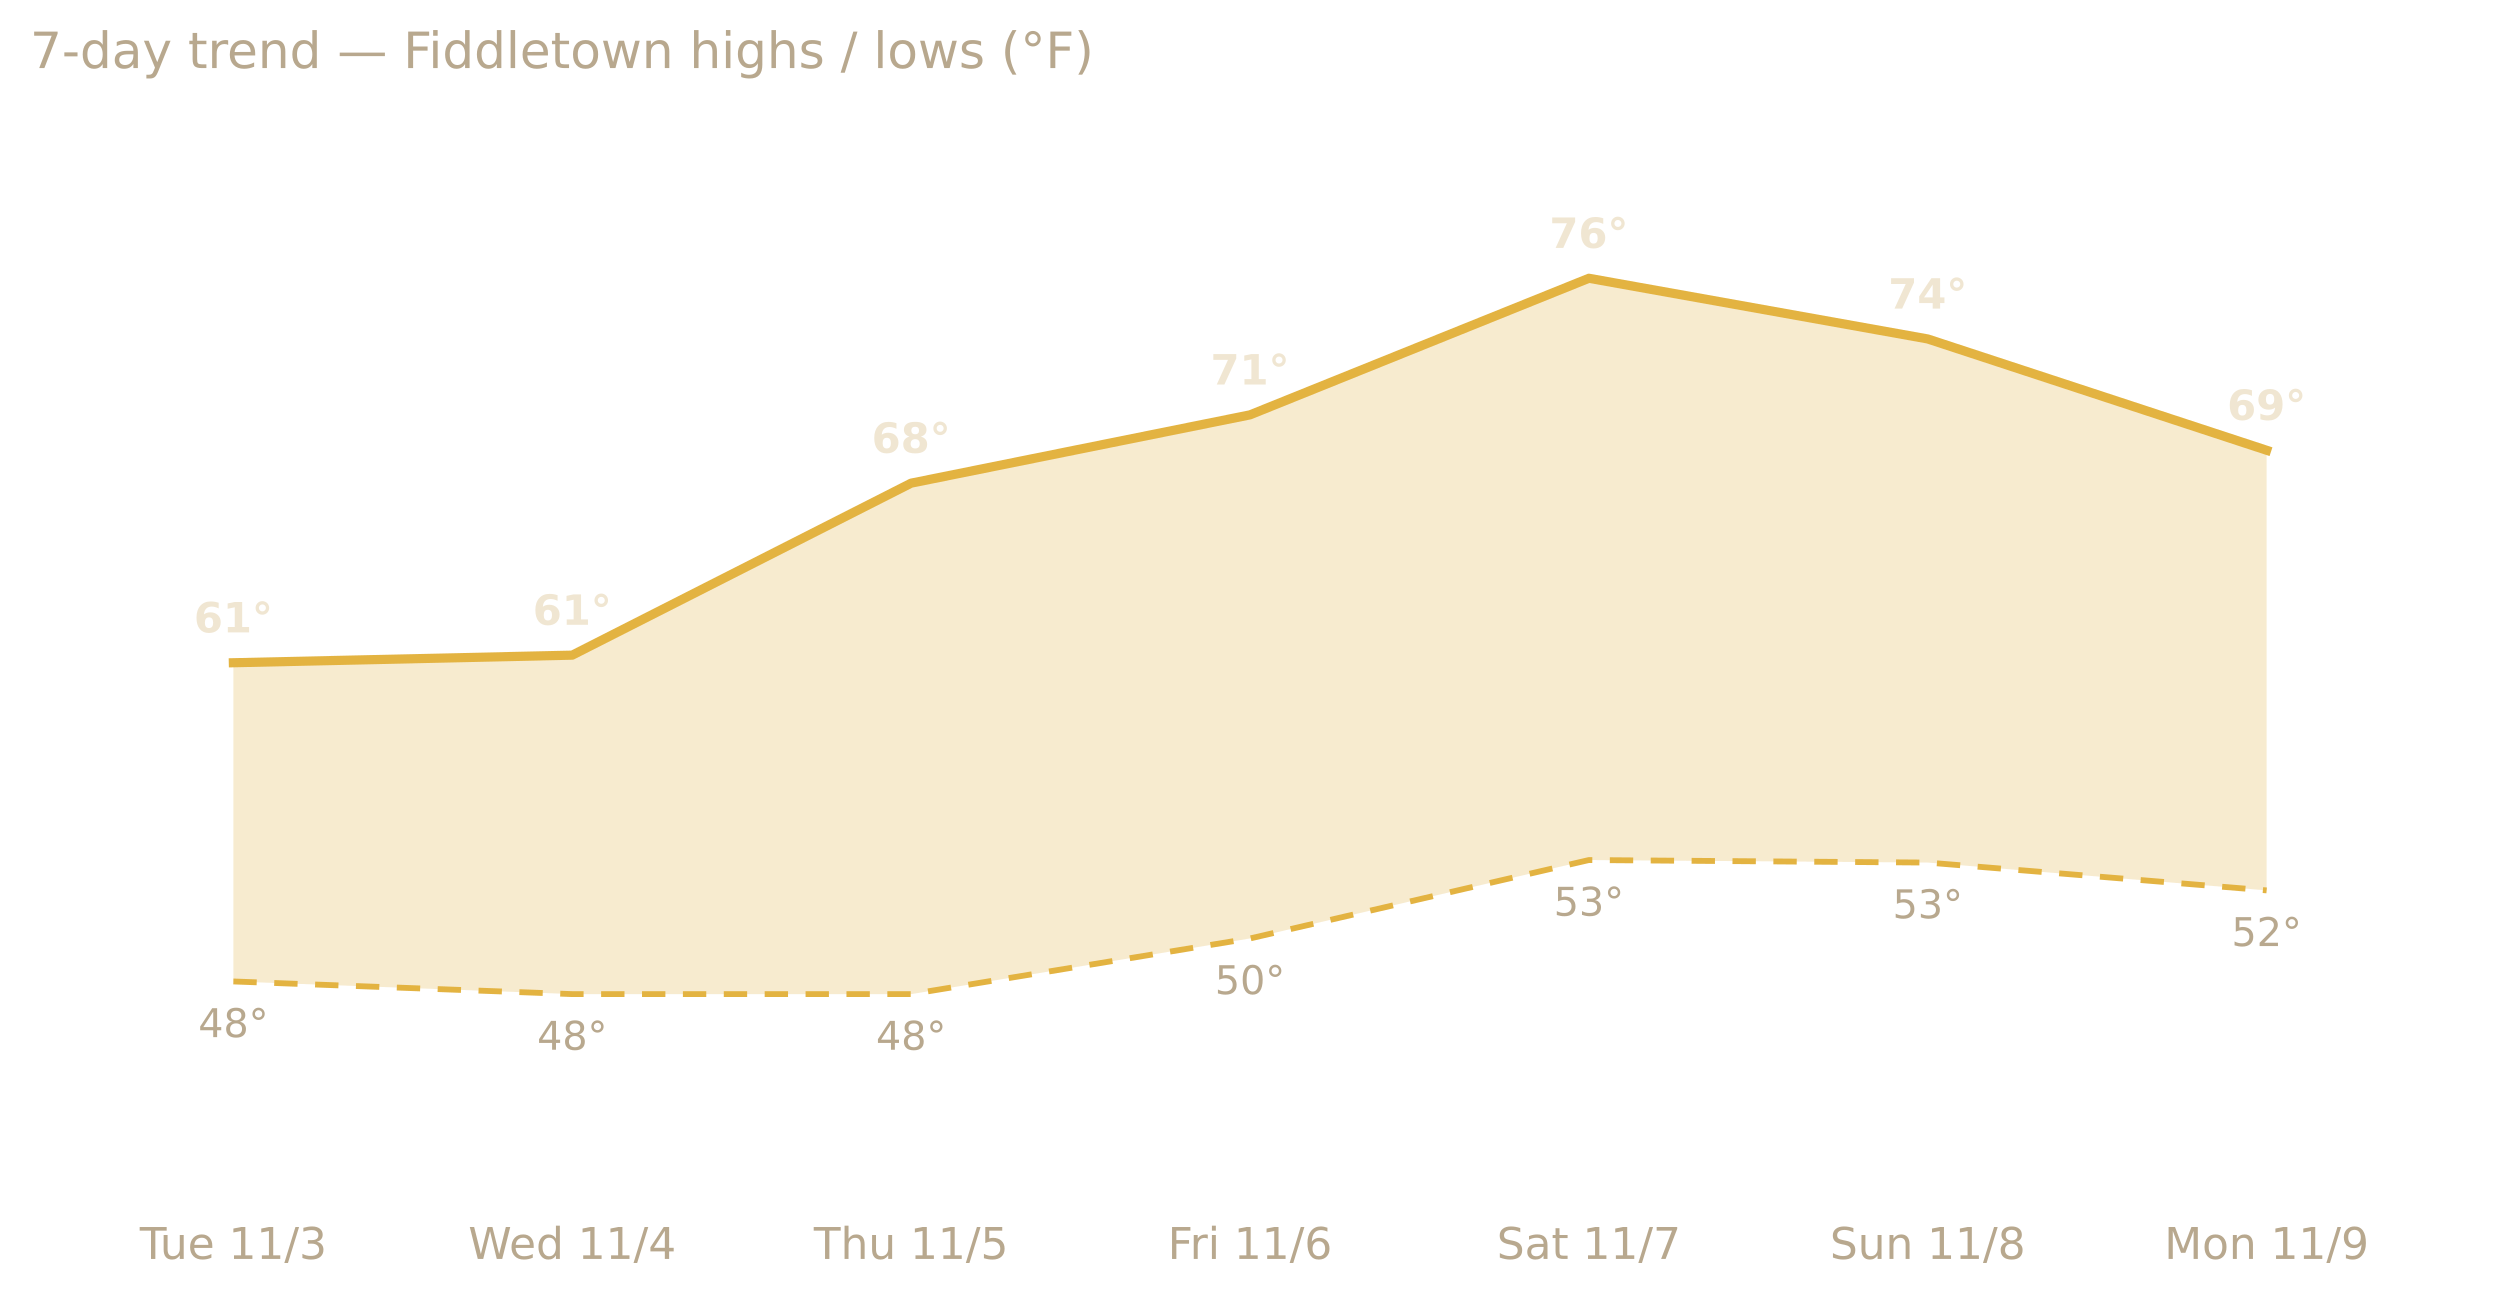
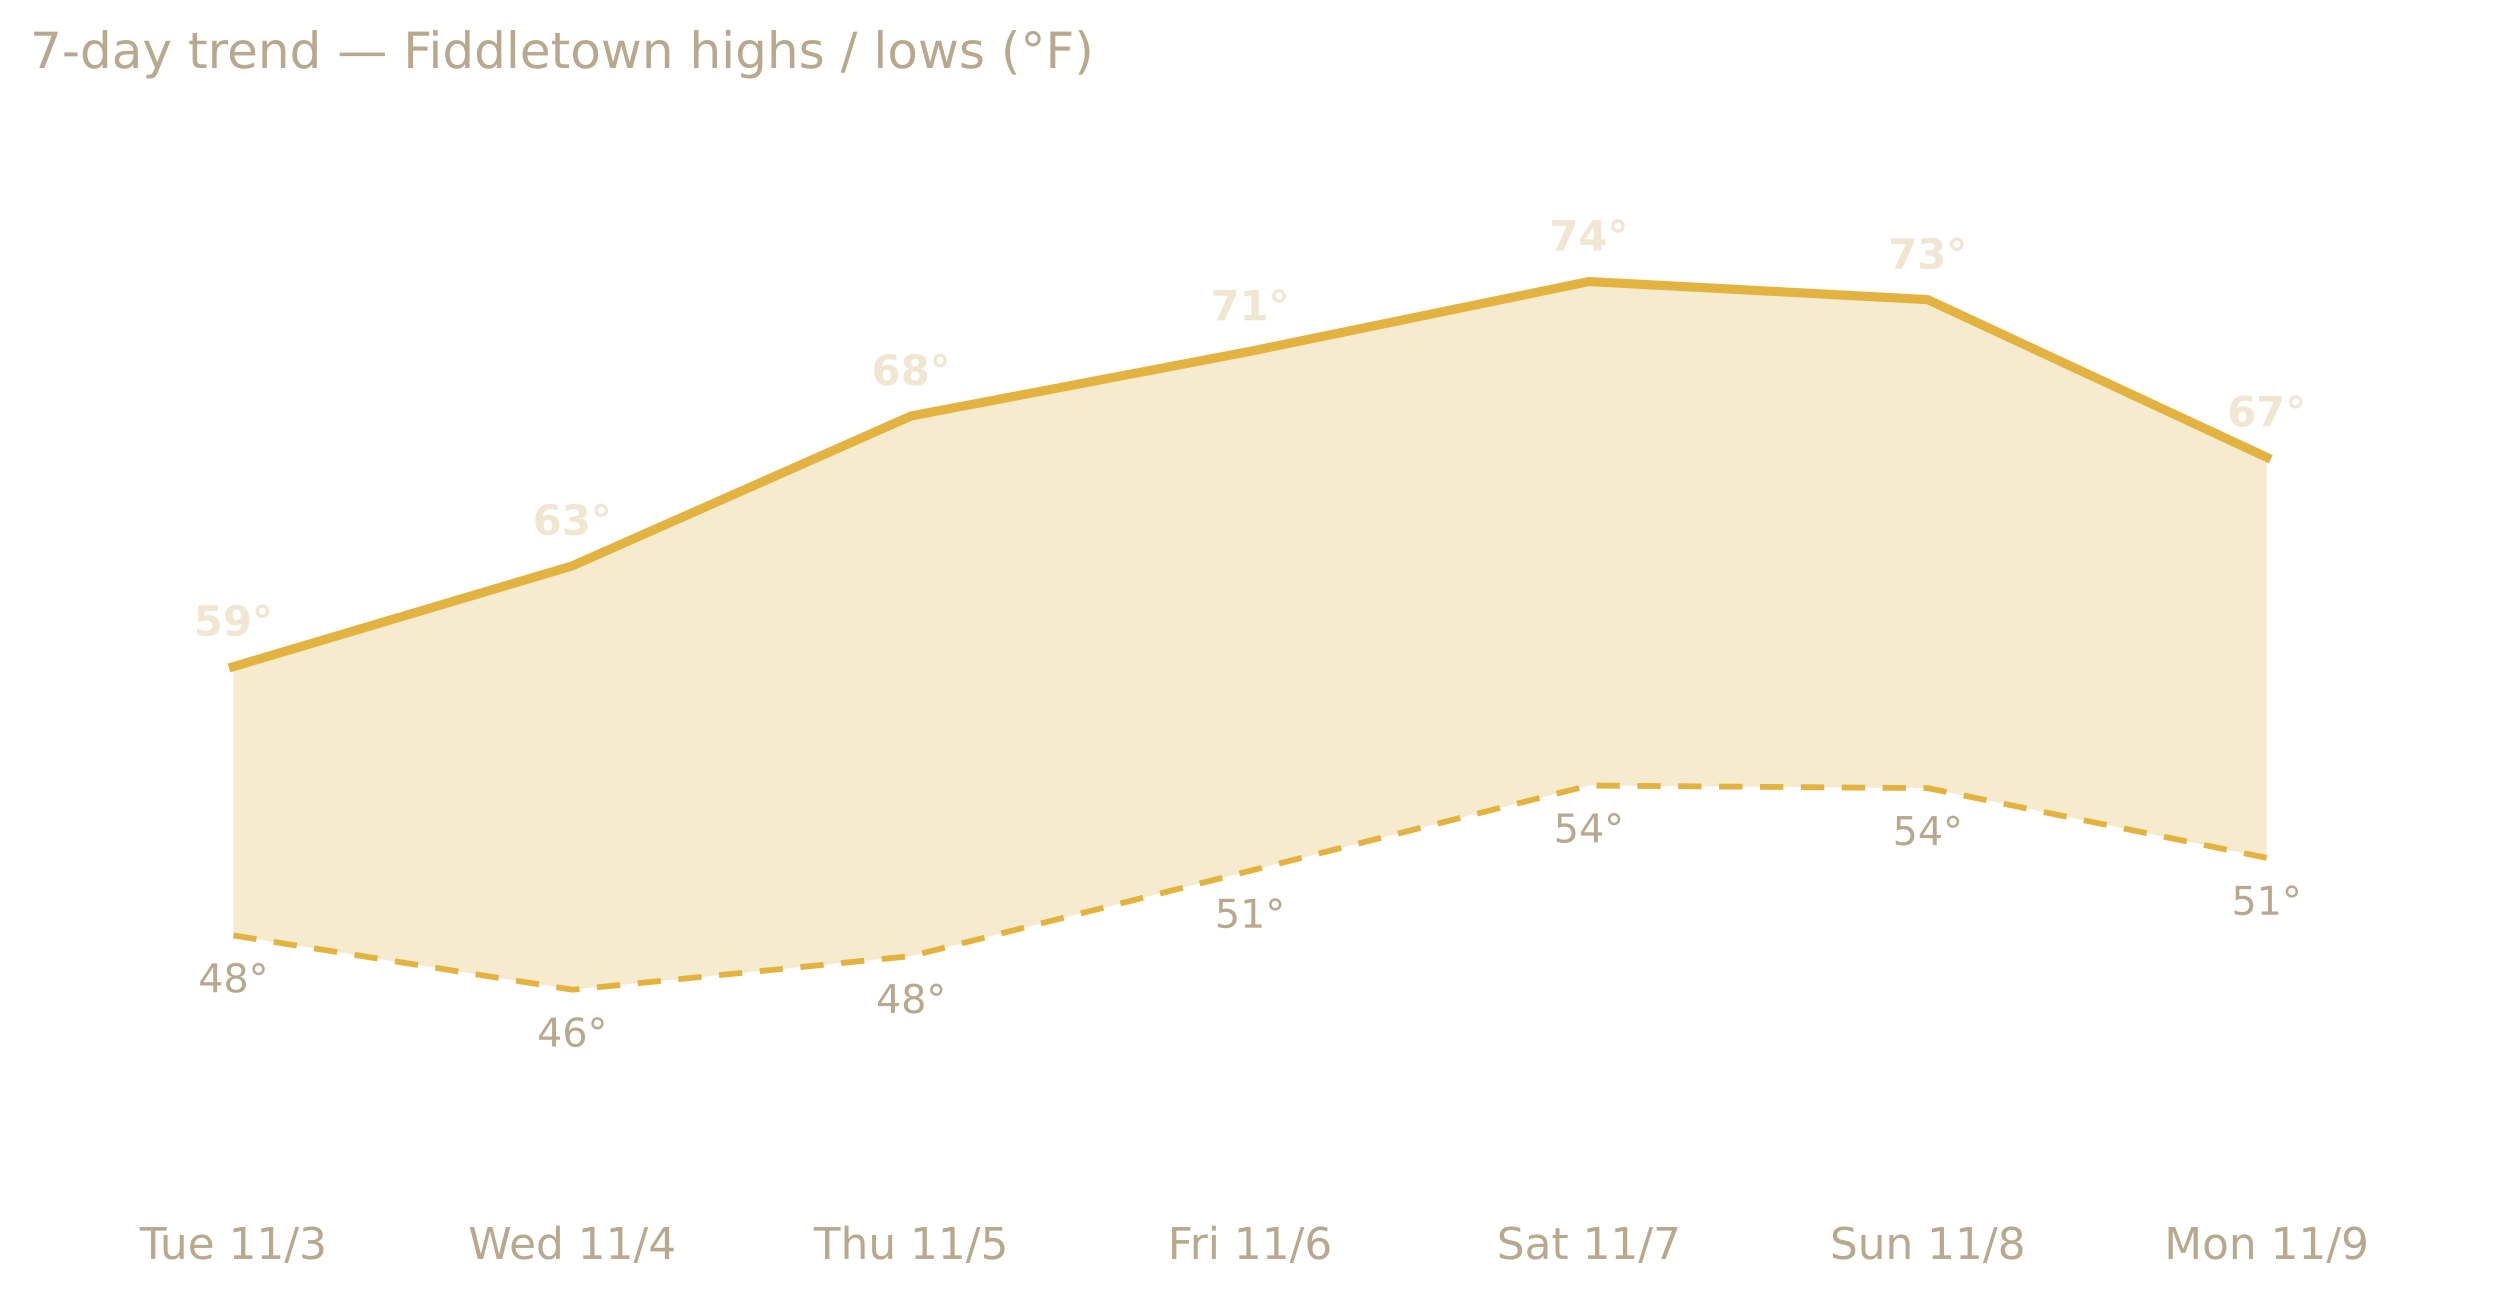
<svg xmlns="http://www.w3.org/2000/svg" xmlns:xlink="http://www.w3.org/1999/xlink" width="599.2pt" height="311.13pt" viewBox="0 0 599.2 311.13" version="1.1">
  <defs>
    <style type="text/css">*{stroke-linejoin: round; stroke-linecap: butt}</style>
  </defs>
  <g id="figure_1">
    <g id="patch_1">
      <path d="M 0 311.13  L 599.2 311.13  L 599.2 0  L 0 0  L 0 311.13  z " style="fill: none; opacity: 0" />
    </g>
    <g id="axes_1">
      <g id="patch_2">
        <path d="M 7.2 286.768  L 592 286.768  L 592 30.318  L 7.2 30.318  L 7.2 286.768  z " style="fill: none" />
      </g>
      <g id="matplotlib.axis_1">
        <g id="xtick_1">
          <g id="text_1">
            <g style="fill: #b8a88e" transform="translate(33.50517 301.7465) scale(0.105 -0.105)">
              <defs>
                <path id="DejaVuSans-54" d="M -19 4666  L 3928 4666  L 3928 4134  L 2272 4134  L 2272 0  L 1638 0  L 1638 4134  L -19 4134  L -19 4666  z " transform="scale(0.015625)" />
                <path id="DejaVuSans-75" d="M 544 1381  L 544 3500  L 1119 3500  L 1119 1403  Q 1119 906 1312 657  Q 1506 409 1894 409  Q 2359 409 2629 706  Q 2900 1003 2900 1516  L 2900 3500  L 3475 3500  L 3475 0  L 2900 0  L 2900 538  Q 2691 219 2414 64  Q 2138 -91 1772 -91  Q 1169 -91 856 284  Q 544 659 544 1381  z M 1991 3584  L 1991 3584  z " transform="scale(0.015625)" />
                <path id="DejaVuSans-65" d="M 3597 1894  L 3597 1613  L 953 1613  Q 991 1019 1311 708  Q 1631 397 2203 397  Q 2534 397 2845 478  Q 3156 559 3463 722  L 3463 178  Q 3153 47 2828 -22  Q 2503 -91 2169 -91  Q 1331 -91 842 396  Q 353 884 353 1716  Q 353 2575 817 3079  Q 1281 3584 2069 3584  Q 2775 3584 3186 3129  Q 3597 2675 3597 1894  z M 3022 2063  Q 3016 2534 2758 2815  Q 2500 3097 2075 3097  Q 1594 3097 1305 2825  Q 1016 2553 972 2059  L 3022 2063  z " transform="scale(0.015625)" />
                <path id="DejaVuSans-20" transform="scale(0.015625)" />
                <path id="DejaVuSans-31" d="M 794 531  L 1825 531  L 1825 4091  L 703 3866  L 703 4441  L 1819 4666  L 2450 4666  L 2450 531  L 3481 531  L 3481 0  L 794 0  L 794 531  z " transform="scale(0.015625)" />
                <path id="DejaVuSans-2f" d="M 1625 4666  L 2156 4666  L 531 -594  L 0 -594  L 1625 4666  z " transform="scale(0.015625)" />
                <path id="DejaVuSans-33" d="M 2597 2516  Q 3050 2419 3304 2112  Q 3559 1806 3559 1356  Q 3559 666 3084 287  Q 2609 -91 1734 -91  Q 1441 -91 1130 -33  Q 819 25 488 141  L 488 750  Q 750 597 1062 519  Q 1375 441 1716 441  Q 2309 441 2620 675  Q 2931 909 2931 1356  Q 2931 1769 2642 2001  Q 2353 2234 1838 2234  L 1294 2234  L 1294 2753  L 1863 2753  Q 2328 2753 2575 2939  Q 2822 3125 2822 3475  Q 2822 3834 2567 4026  Q 2313 4219 1838 4219  Q 1578 4219 1281 4162  Q 984 4106 628 3988  L 628 4550  Q 988 4650 1302 4700  Q 1616 4750 1894 4750  Q 2613 4750 3031 4423  Q 3450 4097 3450 3541  Q 3450 3153 3228 2886  Q 3006 2619 2597 2516  z " transform="scale(0.015625)" />
              </defs>
              <use xlink:href="#DejaVuSans-54" />
              <use xlink:href="#DejaVuSans-75" x="45.959" />
              <use xlink:href="#DejaVuSans-65" x="109.338" />
              <use xlink:href="#DejaVuSans-20" x="170.861" />
              <use xlink:href="#DejaVuSans-31" x="202.648" />
              <use xlink:href="#DejaVuSans-31" x="266.271" />
              <use xlink:href="#DejaVuSans-2f" x="329.895" />
              <use xlink:href="#DejaVuSans-33" x="363.586" />
            </g>
          </g>
        </g>
        <g id="xtick_2">
          <g id="text_2">
            <g style="fill: #b8a88e" transform="translate(112.2517 301.7465) scale(0.105 -0.105)">
              <defs>
                <path id="DejaVuSans-57" d="M 213 4666  L 850 4666  L 1831 722  L 2809 4666  L 3519 4666  L 4500 722  L 5478 4666  L 6119 4666  L 4947 0  L 4153 0  L 3169 4050  L 2175 0  L 1381 0  L 213 4666  z " transform="scale(0.015625)" />
                <path id="DejaVuSans-64" d="M 2906 2969  L 2906 4863  L 3481 4863  L 3481 0  L 2906 0  L 2906 525  Q 2725 213 2448 61  Q 2172 -91 1784 -91  Q 1150 -91 751 415  Q 353 922 353 1747  Q 353 2572 751 3078  Q 1150 3584 1784 3584  Q 2172 3584 2448 3432  Q 2725 3281 2906 2969  z M 947 1747  Q 947 1113 1208 752  Q 1469 391 1925 391  Q 2381 391 2643 752  Q 2906 1113 2906 1747  Q 2906 2381 2643 2742  Q 2381 3103 1925 3103  Q 1469 3103 1208 2742  Q 947 2381 947 1747  z " transform="scale(0.015625)" />
                <path id="DejaVuSans-34" d="M 2419 4116  L 825 1625  L 2419 1625  L 2419 4116  z M 2253 4666  L 3047 4666  L 3047 1625  L 3713 1625  L 3713 1100  L 3047 1100  L 3047 0  L 2419 0  L 2419 1100  L 313 1100  L 313 1709  L 2253 4666  z " transform="scale(0.015625)" />
              </defs>
              <use xlink:href="#DejaVuSans-57" />
              <use xlink:href="#DejaVuSans-65" x="93.002" />
              <use xlink:href="#DejaVuSans-64" x="154.525" />
              <use xlink:href="#DejaVuSans-20" x="218.002" />
              <use xlink:href="#DejaVuSans-31" x="249.789" />
              <use xlink:href="#DejaVuSans-31" x="313.412" />
              <use xlink:href="#DejaVuSans-2f" x="377.035" />
              <use xlink:href="#DejaVuSans-34" x="410.727" />
            </g>
          </g>
        </g>
        <g id="xtick_3">
          <g id="text_3">
            <g style="fill: #b8a88e" transform="translate(195.0588 301.7465) scale(0.105 -0.105)">
              <defs>
                <path id="DejaVuSans-68" d="M 3513 2113  L 3513 0  L 2938 0  L 2938 2094  Q 2938 2591 2744 2837  Q 2550 3084 2163 3084  Q 1697 3084 1428 2787  Q 1159 2491 1159 1978  L 1159 0  L 581 0  L 581 4863  L 1159 4863  L 1159 2956  Q 1366 3272 1645 3428  Q 1925 3584 2291 3584  Q 2894 3584 3203 3211  Q 3513 2838 3513 2113  z " transform="scale(0.015625)" />
                <path id="DejaVuSans-35" d="M 691 4666  L 3169 4666  L 3169 4134  L 1269 4134  L 1269 2991  Q 1406 3038 1543 3061  Q 1681 3084 1819 3084  Q 2600 3084 3056 2656  Q 3513 2228 3513 1497  Q 3513 744 3044 326  Q 2575 -91 1722 -91  Q 1428 -91 1123 -41  Q 819 9 494 109  L 494 744  Q 775 591 1075 516  Q 1375 441 1709 441  Q 2250 441 2565 725  Q 2881 1009 2881 1497  Q 2881 1984 2565 2268  Q 2250 2553 1709 2553  Q 1456 2553 1204 2497  Q 953 2441 691 2322  L 691 4666  z " transform="scale(0.015625)" />
              </defs>
              <use xlink:href="#DejaVuSans-54" />
              <use xlink:href="#DejaVuSans-68" x="61.084" />
              <use xlink:href="#DejaVuSans-75" x="124.463" />
              <use xlink:href="#DejaVuSans-20" x="187.842" />
              <use xlink:href="#DejaVuSans-31" x="219.629" />
              <use xlink:href="#DejaVuSans-31" x="283.252" />
              <use xlink:href="#DejaVuSans-2f" x="346.875" />
              <use xlink:href="#DejaVuSans-35" x="380.566" />
            </g>
          </g>
        </g>
        <g id="xtick_4">
          <g id="text_4">
            <g style="fill: #b8a88e" transform="translate(279.8863 301.7465) scale(0.105 -0.105)">
              <defs>
                <path id="DejaVuSans-46" d="M 628 4666  L 3309 4666  L 3309 4134  L 1259 4134  L 1259 2759  L 3109 2759  L 3109 2228  L 1259 2228  L 1259 0  L 628 0  L 628 4666  z " transform="scale(0.015625)" />
                <path id="DejaVuSans-72" d="M 2631 2963  Q 2534 3019 2420 3045  Q 2306 3072 2169 3072  Q 1681 3072 1420 2755  Q 1159 2438 1159 1844  L 1159 0  L 581 0  L 581 3500  L 1159 3500  L 1159 2956  Q 1341 3275 1631 3429  Q 1922 3584 2338 3584  Q 2397 3584 2469 3576  Q 2541 3569 2628 3553  L 2631 2963  z " transform="scale(0.015625)" />
                <path id="DejaVuSans-69" d="M 603 3500  L 1178 3500  L 1178 0  L 603 0  L 603 3500  z M 603 4863  L 1178 4863  L 1178 4134  L 603 4134  L 603 4863  z " transform="scale(0.015625)" />
                <path id="DejaVuSans-36" d="M 2113 2584  Q 1688 2584 1439 2293  Q 1191 2003 1191 1497  Q 1191 994 1439 701  Q 1688 409 2113 409  Q 2538 409 2786 701  Q 3034 994 3034 1497  Q 3034 2003 2786 2293  Q 2538 2584 2113 2584  z M 3366 4563  L 3366 3988  Q 3128 4100 2886 4159  Q 2644 4219 2406 4219  Q 1781 4219 1451 3797  Q 1122 3375 1075 2522  Q 1259 2794 1537 2939  Q 1816 3084 2150 3084  Q 2853 3084 3261 2657  Q 3669 2231 3669 1497  Q 3669 778 3244 343  Q 2819 -91 2113 -91  Q 1303 -91 875 529  Q 447 1150 447 2328  Q 447 3434 972 4092  Q 1497 4750 2381 4750  Q 2619 4750 2861 4703  Q 3103 4656 3366 4563  z " transform="scale(0.015625)" />
              </defs>
              <use xlink:href="#DejaVuSans-46" />
              <use xlink:href="#DejaVuSans-72" x="50.27" />
              <use xlink:href="#DejaVuSans-69" x="91.383" />
              <use xlink:href="#DejaVuSans-20" x="119.166" />
              <use xlink:href="#DejaVuSans-31" x="150.953" />
              <use xlink:href="#DejaVuSans-31" x="214.576" />
              <use xlink:href="#DejaVuSans-2f" x="278.199" />
              <use xlink:href="#DejaVuSans-36" x="311.891" />
            </g>
          </g>
        </g>
        <g id="xtick_5">
          <g id="text_5">
            <g style="fill: #b8a88e" transform="translate(358.7558 301.7465) scale(0.105 -0.105)">
              <defs>
                <path id="DejaVuSans-53" d="M 3425 4513  L 3425 3897  Q 3066 4069 2747 4153  Q 2428 4238 2131 4238  Q 1616 4238 1336 4038  Q 1056 3838 1056 3469  Q 1056 3159 1242 3001  Q 1428 2844 1947 2747  L 2328 2669  Q 3034 2534 3370 2195  Q 3706 1856 3706 1288  Q 3706 609 3251 259  Q 2797 -91 1919 -91  Q 1588 -91 1214 -16  Q 841 59 441 206  L 441 856  Q 825 641 1194 531  Q 1563 422 1919 422  Q 2459 422 2753 634  Q 3047 847 3047 1241  Q 3047 1584 2836 1778  Q 2625 1972 2144 2069  L 1759 2144  Q 1053 2284 737 2584  Q 422 2884 422 3419  Q 422 4038 858 4394  Q 1294 4750 2059 4750  Q 2388 4750 2728 4690  Q 3069 4631 3425 4513  z " transform="scale(0.015625)" />
                <path id="DejaVuSans-61" d="M 2194 1759  Q 1497 1759 1228 1600  Q 959 1441 959 1056  Q 959 750 1161 570  Q 1363 391 1709 391  Q 2188 391 2477 730  Q 2766 1069 2766 1631  L 2766 1759  L 2194 1759  z M 3341 1997  L 3341 0  L 2766 0  L 2766 531  Q 2569 213 2275 61  Q 1981 -91 1556 -91  Q 1019 -91 701 211  Q 384 513 384 1019  Q 384 1609 779 1909  Q 1175 2209 1959 2209  L 2766 2209  L 2766 2266  Q 2766 2663 2505 2880  Q 2244 3097 1772 3097  Q 1472 3097 1187 3025  Q 903 2953 641 2809  L 641 3341  Q 956 3463 1253 3523  Q 1550 3584 1831 3584  Q 2591 3584 2966 3190  Q 3341 2797 3341 1997  z " transform="scale(0.015625)" />
                <path id="DejaVuSans-74" d="M 1172 4494  L 1172 3500  L 2356 3500  L 2356 3053  L 1172 3053  L 1172 1153  Q 1172 725 1289 603  Q 1406 481 1766 481  L 2356 481  L 2356 0  L 1766 0  Q 1100 0 847 248  Q 594 497 594 1153  L 594 3053  L 172 3053  L 172 3500  L 594 3500  L 594 4494  L 1172 4494  z " transform="scale(0.015625)" />
                <path id="DejaVuSans-37" d="M 525 4666  L 3525 4666  L 3525 4397  L 1831 0  L 1172 0  L 2766 4134  L 525 4134  L 525 4666  z " transform="scale(0.015625)" />
              </defs>
              <use xlink:href="#DejaVuSans-53" />
              <use xlink:href="#DejaVuSans-61" x="63.477" />
              <use xlink:href="#DejaVuSans-74" x="124.756" />
              <use xlink:href="#DejaVuSans-20" x="163.965" />
              <use xlink:href="#DejaVuSans-31" x="195.752" />
              <use xlink:href="#DejaVuSans-31" x="259.375" />
              <use xlink:href="#DejaVuSans-2f" x="322.998" />
              <use xlink:href="#DejaVuSans-37" x="356.689" />
            </g>
          </g>
        </g>
        <g id="xtick_6">
          <g id="text_6">
            <g style="fill: #b8a88e" transform="translate(438.5991 301.7465) scale(0.105 -0.105)">
              <defs>
                <path id="DejaVuSans-6e" d="M 3513 2113  L 3513 0  L 2938 0  L 2938 2094  Q 2938 2591 2744 2837  Q 2550 3084 2163 3084  Q 1697 3084 1428 2787  Q 1159 2491 1159 1978  L 1159 0  L 581 0  L 581 3500  L 1159 3500  L 1159 2956  Q 1366 3272 1645 3428  Q 1925 3584 2291 3584  Q 2894 3584 3203 3211  Q 3513 2838 3513 2113  z " transform="scale(0.015625)" />
                <path id="DejaVuSans-38" d="M 2034 2216  Q 1584 2216 1326 1975  Q 1069 1734 1069 1313  Q 1069 891 1326 650  Q 1584 409 2034 409  Q 2484 409 2743 651  Q 3003 894 3003 1313  Q 3003 1734 2745 1975  Q 2488 2216 2034 2216  z M 1403 2484  Q 997 2584 770 2862  Q 544 3141 544 3541  Q 544 4100 942 4425  Q 1341 4750 2034 4750  Q 2731 4750 3128 4425  Q 3525 4100 3525 3541  Q 3525 3141 3298 2862  Q 3072 2584 2669 2484  Q 3125 2378 3379 2068  Q 3634 1759 3634 1313  Q 3634 634 3220 271  Q 2806 -91 2034 -91  Q 1263 -91 848 271  Q 434 634 434 1313  Q 434 1759 690 2068  Q 947 2378 1403 2484  z M 1172 3481  Q 1172 3119 1398 2916  Q 1625 2713 2034 2713  Q 2441 2713 2670 2916  Q 2900 3119 2900 3481  Q 2900 3844 2670 4047  Q 2441 4250 2034 4250  Q 1625 4250 1398 4047  Q 1172 3844 1172 3481  z " transform="scale(0.015625)" />
              </defs>
              <use xlink:href="#DejaVuSans-53" />
              <use xlink:href="#DejaVuSans-75" x="63.477" />
              <use xlink:href="#DejaVuSans-6e" x="126.855" />
              <use xlink:href="#DejaVuSans-20" x="190.234" />
              <use xlink:href="#DejaVuSans-31" x="222.021" />
              <use xlink:href="#DejaVuSans-31" x="285.645" />
              <use xlink:href="#DejaVuSans-2f" x="349.268" />
              <use xlink:href="#DejaVuSans-38" x="382.959" />
            </g>
          </g>
        </g>
        <g id="xtick_7">
          <g id="text_7">
            <g style="fill: #b8a88e" transform="translate(518.7393 301.7465) scale(0.105 -0.105)">
              <defs>
                <path id="DejaVuSans-4d" d="M 628 4666  L 1569 4666  L 2759 1491  L 3956 4666  L 4897 4666  L 4897 0  L 4281 0  L 4281 4097  L 3078 897  L 2444 897  L 1241 4097  L 1241 0  L 628 0  L 628 4666  z " transform="scale(0.015625)" />
                <path id="DejaVuSans-6f" d="M 1959 3097  Q 1497 3097 1228 2736  Q 959 2375 959 1747  Q 959 1119 1226 758  Q 1494 397 1959 397  Q 2419 397 2687 759  Q 2956 1122 2956 1747  Q 2956 2369 2687 2733  Q 2419 3097 1959 3097  z M 1959 3584  Q 2709 3584 3137 3096  Q 3566 2609 3566 1747  Q 3566 888 3137 398  Q 2709 -91 1959 -91  Q 1206 -91 779 398  Q 353 888 353 1747  Q 353 2609 779 3096  Q 1206 3584 1959 3584  z " transform="scale(0.015625)" />
                <path id="DejaVuSans-39" d="M 703 97  L 703 672  Q 941 559 1184 500  Q 1428 441 1663 441  Q 2288 441 2617 861  Q 2947 1281 2994 2138  Q 2813 1869 2534 1725  Q 2256 1581 1919 1581  Q 1219 1581 811 2004  Q 403 2428 403 3163  Q 403 3881 828 4315  Q 1253 4750 1959 4750  Q 2769 4750 3195 4129  Q 3622 3509 3622 2328  Q 3622 1225 3098 567  Q 2575 -91 1691 -91  Q 1453 -91 1209 -44  Q 966 3 703 97  z M 1959 2075  Q 2384 2075 2632 2365  Q 2881 2656 2881 3163  Q 2881 3666 2632 3958  Q 2384 4250 1959 4250  Q 1534 4250 1286 3958  Q 1038 3666 1038 3163  Q 1038 2656 1286 2365  Q 1534 2075 1959 2075  z " transform="scale(0.015625)" />
              </defs>
              <use xlink:href="#DejaVuSans-4d" />
              <use xlink:href="#DejaVuSans-6f" x="86.279" />
              <use xlink:href="#DejaVuSans-6e" x="147.461" />
              <use xlink:href="#DejaVuSans-20" x="210.84" />
              <use xlink:href="#DejaVuSans-31" x="242.627" />
              <use xlink:href="#DejaVuSans-31" x="306.25" />
              <use xlink:href="#DejaVuSans-2f" x="369.873" />
              <use xlink:href="#DejaVuSans-39" x="403.564" />
            </g>
          </g>
        </g>
      </g>
      <g id="matplotlib.axis_2" />
      <g id="PolyCollection_1">
-         <path d="M 55.933 158.846  L 55.933 235.236  L 137.156 238.267  L 218.378 238.267  L 299.6 224.929  L 380.822 206.135  L 462.044 206.741  L 543.267 213.41  L 543.267 107.92  L 543.267 107.92  L 462.044 81.244  L 380.822 66.694  L 299.6 99.432  L 218.378 115.801  L 137.156 157.027  L 55.933 158.846  z " clip-path="url(#p3013ae0160)" style="fill: #e3b341; fill-opacity: 0.25" />
+         <path d="M 55.933 159.782  L 55.933 224.204  L 137.156 237.213  L 218.378 229.16  L 299.6 208.718  L 380.822 188.276  L 462.044 188.896  L 543.267 205.621  L 543.267 109.607  L 543.267 109.607  L 462.044 71.821  L 380.822 67.485  L 299.6 84.21  L 218.378 99.696  L 137.156 135.624  L 55.933 159.782  z " clip-path="url(#p837490407f)" style="fill: #e3b341; fill-opacity: 0.25" />
      </g>
      <g id="line2d_1">
-         <path d="M 55.933 158.846  L 137.156 157.027  L 218.378 115.801  L 299.6 99.432  L 380.822 66.694  L 462.044 81.244  L 543.267 107.92  " clip-path="url(#p3013ae0160)" style="fill: none; stroke: #e3b341; stroke-width: 2.2; stroke-linecap: square" />
+         <path d="M 55.933 159.782  L 137.156 135.624  L 218.378 99.696  L 299.6 84.21  L 380.822 67.485  L 462.044 71.821  L 543.267 109.607  " clip-path="url(#p837490407f)" style="fill: none; stroke: #e3b341; stroke-width: 2.2; stroke-linecap: square" />
      </g>
      <g id="line2d_2">
-         <path d="M 55.933 235.236  L 137.156 238.267  L 218.378 238.267  L 299.6 224.929  L 380.822 206.135  L 462.044 206.741  L 543.267 213.41  " clip-path="url(#p3013ae0160)" style="fill: none; stroke-dasharray: 5.6,4.2; stroke-dashoffset: 0; stroke: #e3b341; stroke-width: 1.4" />
+         <path d="M 55.933 224.204  L 137.156 237.213  L 218.378 229.16  L 299.6 208.718  L 380.822 188.276  L 462.044 188.896  L 543.267 205.621  " clip-path="url(#p837490407f)" style="fill: none; stroke-dasharray: 5.6,4.2; stroke-dashoffset: 0; stroke: #e3b341; stroke-width: 1.4" />
      </g>
      <g id="text_8">
-         <g style="fill: #f0e6d2" transform="translate(46.47552 151.5711) scale(0.1 -0.1)">
-           <defs>
-             <path id="DejaVuSans-Bold-36" d="M 2316 2303  Q 2000 2303 1842 2098  Q 1684 1894 1684 1484  Q 1684 1075 1842 870  Q 2000 666 2316 666  Q 2634 666 2792 870  Q 2950 1075 2950 1484  Q 2950 1894 2792 2098  Q 2634 2303 2316 2303  z M 3803 4544  L 3803 3681  Q 3506 3822 3243 3889  Q 2981 3956 2731 3956  Q 2194 3956 1894 3657  Q 1594 3359 1544 2772  Q 1750 2925 1990 3001  Q 2231 3078 2516 3078  Q 3231 3078 3670 2659  Q 4109 2241 4109 1563  Q 4109 813 3618 361  Q 3128 -91 2303 -91  Q 1394 -91 895 523  Q 397 1138 397 2266  Q 397 3422 980 4083  Q 1563 4744 2578 4744  Q 2900 4744 3203 4694  Q 3506 4644 3803 4544  z " transform="scale(0.015625)" />
-             <path id="DejaVuSans-Bold-31" d="M 750 831  L 1813 831  L 1813 3847  L 722 3622  L 722 4441  L 1806 4666  L 2950 4666  L 2950 831  L 4013 831  L 4013 0  L 750 0  L 750 831  z " transform="scale(0.015625)" />
+         <g style="fill: #f0e6d2" transform="translate(46.47552 152.3487) scale(0.1 -0.1)">
+           <defs>
+             <path id="DejaVuSans-Bold-35" d="M 678 4666  L 3669 4666  L 3669 3781  L 1638 3781  L 1638 3059  Q 1775 3097 1914 3117  Q 2053 3138 2203 3138  Q 3056 3138 3531 2711  Q 4006 2284 4006 1522  Q 4006 766 3489 337  Q 2972 -91 2053 -91  Q 1656 -91 1267 -14  Q 878 63 494 219  L 494 1166  Q 875 947 1217 837  Q 1559 728 1863 728  Q 2300 728 2551 942  Q 2803 1156 2803 1522  Q 2803 1891 2551 2103  Q 2300 2316 1863 2316  Q 1603 2316 1309 2248  Q 1016 2181 678 2041  L 678 4666  z " transform="scale(0.015625)" />
+             <path id="DejaVuSans-Bold-39" d="M 641 103  L 641 966  Q 928 831 1190 764  Q 1453 697 1709 697  Q 2247 697 2547 995  Q 2847 1294 2900 1881  Q 2688 1725 2447 1647  Q 2206 1569 1925 1569  Q 1209 1569 770 1986  Q 331 2403 331 3084  Q 331 3838 820 4291  Q 1309 4744 2131 4744  Q 3044 4744 3544 4128  Q 4044 3513 4044 2388  Q 4044 1231 3459 570  Q 2875 -91 1856 -91  Q 1528 -91 1228 -42  Q 928 6 641 103  z M 2125 2350  Q 2441 2350 2600 2554  Q 2759 2759 2759 3169  Q 2759 3575 2600 3781  Q 2441 3988 2125 3988  Q 1809 3988 1650 3781  Q 1491 3575 1491 3169  Q 1491 2759 1650 2554  Q 1809 2350 2125 2350  z " transform="scale(0.015625)" />
            <path id="DejaVuSans-Bold-b0" d="M 1600 4288  Q 1375 4288 1219 4131  Q 1063 3975 1063 3750  Q 1063 3525 1217 3372  Q 1372 3219 1600 3219  Q 1825 3219 1981 3373  Q 2138 3528 2138 3750  Q 2138 3975 1980 4131  Q 1822 4288 1600 4288  z M 1600 4794  Q 1806 4794 1997 4714  Q 2188 4634 2338 4488  Q 2484 4338 2561 4150  Q 2638 3963 2638 3750  Q 2638 3541 2561 3352  Q 2484 3163 2344 3022  Q 2194 2872 2000 2792  Q 1806 2713 1594 2713  Q 1153 2713 854 3011  Q 556 3309 556 3750  Q 556 4191 857 4492  Q 1159 4794 1600 4794  z " transform="scale(0.015625)" />
          </defs>
-           <use xlink:href="#DejaVuSans-Bold-36" />
-           <use xlink:href="#DejaVuSans-Bold-31" x="69.58" />
+           <use xlink:href="#DejaVuSans-Bold-35" />
+           <use xlink:href="#DejaVuSans-Bold-39" x="69.58" />
          <use xlink:href="#DejaVuSans-Bold-b0" x="139.16" />
        </g>
      </g>
      <g id="text_9">
-         <g style="fill: #b8a88e" transform="translate(47.51396 248.5734) scale(0.095 -0.095)">
+         <g style="fill: #b8a88e" transform="translate(47.51396 237.832) scale(0.095 -0.095)">
          <defs>
            <path id="DejaVuSans-b0" d="M 1600 4347  Q 1350 4347 1178 4173  Q 1006 4000 1006 3750  Q 1006 3503 1178 3333  Q 1350 3163 1600 3163  Q 1850 3163 2022 3333  Q 2194 3503 2194 3750  Q 2194 3997 2020 4172  Q 1847 4347 1600 4347  z M 1600 4750  Q 1800 4750 1984 4673  Q 2169 4597 2303 4453  Q 2447 4313 2519 4134  Q 2591 3956 2591 3750  Q 2591 3338 2302 3052  Q 2013 2766 1594 2766  Q 1172 2766 890 3047  Q 609 3328 609 3750  Q 609 4169 896 4459  Q 1184 4750 1600 4750  z " transform="scale(0.015625)" />
          </defs>
          <use xlink:href="#DejaVuSans-34" />
          <use xlink:href="#DejaVuSans-38" x="63.623" />
          <use xlink:href="#DejaVuSans-b0" x="127.246" />
        </g>
      </g>
      <g id="text_10">
-         <g style="fill: #f0e6d2" transform="translate(127.6977 149.7523) scale(0.1 -0.1)">
+         <g style="fill: #f0e6d2" transform="translate(127.6977 128.1903) scale(0.1 -0.1)">
+           <defs>
+             <path id="DejaVuSans-Bold-36" d="M 2316 2303  Q 2000 2303 1842 2098  Q 1684 1894 1684 1484  Q 1684 1075 1842 870  Q 2000 666 2316 666  Q 2634 666 2792 870  Q 2950 1075 2950 1484  Q 2950 1894 2792 2098  Q 2634 2303 2316 2303  z M 3803 4544  L 3803 3681  Q 3506 3822 3243 3889  Q 2981 3956 2731 3956  Q 2194 3956 1894 3657  Q 1594 3359 1544 2772  Q 1750 2925 1990 3001  Q 2231 3078 2516 3078  Q 3231 3078 3670 2659  Q 4109 2241 4109 1563  Q 4109 813 3618 361  Q 3128 -91 2303 -91  Q 1394 -91 895 523  Q 397 1138 397 2266  Q 397 3422 980 4083  Q 1563 4744 2578 4744  Q 2900 4744 3203 4694  Q 3506 4644 3803 4544  z " transform="scale(0.015625)" />
+             <path id="DejaVuSans-Bold-33" d="M 2981 2516  Q 3453 2394 3698 2092  Q 3944 1791 3944 1325  Q 3944 631 3412 270  Q 2881 -91 1863 -91  Q 1503 -91 1142 -33  Q 781 25 428 141  L 428 1069  Q 766 900 1098 814  Q 1431 728 1753 728  Q 2231 728 2486 893  Q 2741 1059 2741 1369  Q 2741 1688 2480 1852  Q 2219 2016 1709 2016  L 1228 2016  L 1228 2791  L 1734 2791  Q 2188 2791 2409 2933  Q 2631 3075 2631 3366  Q 2631 3634 2415 3781  Q 2200 3928 1806 3928  Q 1516 3928 1219 3862  Q 922 3797 628 3669  L 628 4550  Q 984 4650 1334 4700  Q 1684 4750 2022 4750  Q 2931 4750 3382 4451  Q 3834 4153 3834 3553  Q 3834 3144 3618 2883  Q 3403 2622 2981 2516  z " transform="scale(0.015625)" />
+           </defs>
          <use xlink:href="#DejaVuSans-Bold-36" />
-           <use xlink:href="#DejaVuSans-Bold-31" x="69.58" />
+           <use xlink:href="#DejaVuSans-Bold-33" x="69.58" />
          <use xlink:href="#DejaVuSans-Bold-b0" x="139.16" />
        </g>
      </g>
      <g id="text_11">
-         <g style="fill: #b8a88e" transform="translate(128.7362 251.6048) scale(0.095 -0.095)">
+         <g style="fill: #b8a88e" transform="translate(128.7362 250.8403) scale(0.095 -0.095)">
+           <use xlink:href="#DejaVuSans-34" />
+           <use xlink:href="#DejaVuSans-36" x="63.623" />
+           <use xlink:href="#DejaVuSans-b0" x="127.246" />
+         </g>
+       </g>
+       <g id="text_12">
+         <g style="fill: #f0e6d2" transform="translate(208.92 92.26257) scale(0.1 -0.1)">
+           <defs>
+             <path id="DejaVuSans-Bold-38" d="M 2228 2088  Q 1891 2088 1709 1903  Q 1528 1719 1528 1375  Q 1528 1031 1709 848  Q 1891 666 2228 666  Q 2563 666 2741 848  Q 2919 1031 2919 1375  Q 2919 1722 2741 1905  Q 2563 2088 2228 2088  z M 1350 2484  Q 925 2613 709 2878  Q 494 3144 494 3541  Q 494 4131 934 4440  Q 1375 4750 2228 4750  Q 3075 4750 3515 4442  Q 3956 4134 3956 3541  Q 3956 3144 3739 2878  Q 3522 2613 3097 2484  Q 3572 2353 3814 2058  Q 4056 1763 4056 1313  Q 4056 619 3595 264  Q 3134 -91 2228 -91  Q 1319 -91 855 264  Q 391 619 391 1313  Q 391 1763 633 2058  Q 875 2353 1350 2484  z M 1631 3419  Q 1631 3141 1786 2991  Q 1941 2841 2228 2841  Q 2509 2841 2662 2991  Q 2816 3141 2816 3419  Q 2816 3697 2662 3845  Q 2509 3994 2228 3994  Q 1941 3994 1786 3844  Q 1631 3694 1631 3419  z " transform="scale(0.015625)" />
+           </defs>
+           <use xlink:href="#DejaVuSans-Bold-36" />
+           <use xlink:href="#DejaVuSans-Bold-38" x="69.58" />
+           <use xlink:href="#DejaVuSans-Bold-b0" x="139.16" />
+         </g>
+       </g>
+       <g id="text_13">
+         <g style="fill: #b8a88e" transform="translate(209.9584 242.7876) scale(0.095 -0.095)">
          <use xlink:href="#DejaVuSans-34" />
          <use xlink:href="#DejaVuSans-38" x="63.623" />
          <use xlink:href="#DejaVuSans-b0" x="127.246" />
        </g>
      </g>
-       <g id="text_12">
-         <g style="fill: #f0e6d2" transform="translate(208.92 108.5263) scale(0.1 -0.1)">
-           <defs>
-             <path id="DejaVuSans-Bold-38" d="M 2228 2088  Q 1891 2088 1709 1903  Q 1528 1719 1528 1375  Q 1528 1031 1709 848  Q 1891 666 2228 666  Q 2563 666 2741 848  Q 2919 1031 2919 1375  Q 2919 1722 2741 1905  Q 2563 2088 2228 2088  z M 1350 2484  Q 925 2613 709 2878  Q 494 3144 494 3541  Q 494 4131 934 4440  Q 1375 4750 2228 4750  Q 3075 4750 3515 4442  Q 3956 4134 3956 3541  Q 3956 3144 3739 2878  Q 3522 2613 3097 2484  Q 3572 2353 3814 2058  Q 4056 1763 4056 1313  Q 4056 619 3595 264  Q 3134 -91 2228 -91  Q 1319 -91 855 264  Q 391 619 391 1313  Q 391 1763 633 2058  Q 875 2353 1350 2484  z M 1631 3419  Q 1631 3141 1786 2991  Q 1941 2841 2228 2841  Q 2509 2841 2662 2991  Q 2816 3141 2816 3419  Q 2816 3697 2662 3845  Q 2509 3994 2228 3994  Q 1941 3994 1786 3844  Q 1631 3694 1631 3419  z " transform="scale(0.015625)" />
-           </defs>
-           <use xlink:href="#DejaVuSans-Bold-36" />
-           <use xlink:href="#DejaVuSans-Bold-38" x="69.58" />
-           <use xlink:href="#DejaVuSans-Bold-b0" x="139.16" />
-         </g>
-       </g>
-       <g id="text_13">
-         <g style="fill: #b8a88e" transform="translate(209.9584 251.6048) scale(0.095 -0.095)">
-           <use xlink:href="#DejaVuSans-34" />
-           <use xlink:href="#DejaVuSans-38" x="63.623" />
-           <use xlink:href="#DejaVuSans-b0" x="127.246" />
-         </g>
-       </g>
      <g id="text_14">
-         <g style="fill: #f0e6d2" transform="translate(290.1422 92.15713) scale(0.1 -0.1)">
+         <g style="fill: #f0e6d2" transform="translate(290.1422 76.77646) scale(0.1 -0.1)">
          <defs>
            <path id="DejaVuSans-Bold-37" d="M 428 4666  L 3944 4666  L 3944 3988  L 2125 0  L 953 0  L 2675 3781  L 428 3781  L 428 4666  z " transform="scale(0.015625)" />
+             <path id="DejaVuSans-Bold-31" d="M 750 831  L 1813 831  L 1813 3847  L 722 3622  L 722 4441  L 1806 4666  L 2950 4666  L 2950 831  L 4013 831  L 4013 0  L 750 0  L 750 831  z " transform="scale(0.015625)" />
          </defs>
          <use xlink:href="#DejaVuSans-Bold-37" />
          <use xlink:href="#DejaVuSans-Bold-31" x="69.58" />
          <use xlink:href="#DejaVuSans-Bold-b0" x="139.16" />
        </g>
      </g>
      <g id="text_15">
-         <g style="fill: #b8a88e" transform="translate(291.1806 238.2669) scale(0.095 -0.095)">
-           <defs>
-             <path id="DejaVuSans-30" d="M 2034 4250  Q 1547 4250 1301 3770  Q 1056 3291 1056 2328  Q 1056 1369 1301 889  Q 1547 409 2034 409  Q 2525 409 2770 889  Q 3016 1369 3016 2328  Q 3016 3291 2770 3770  Q 2525 4250 2034 4250  z M 2034 4750  Q 2819 4750 3233 4129  Q 3647 3509 3647 2328  Q 3647 1150 3233 529  Q 2819 -91 2034 -91  Q 1250 -91 836 529  Q 422 1150 422 2328  Q 422 3509 836 4129  Q 1250 4750 2034 4750  z " transform="scale(0.015625)" />
-           </defs>
+         <g style="fill: #b8a88e" transform="translate(291.1806 222.3459) scale(0.095 -0.095)">
          <use xlink:href="#DejaVuSans-35" />
-           <use xlink:href="#DejaVuSans-30" x="63.623" />
+           <use xlink:href="#DejaVuSans-31" x="63.623" />
          <use xlink:href="#DejaVuSans-b0" x="127.246" />
        </g>
      </g>
      <g id="text_16">
-         <g style="fill: #f0e6d2" transform="translate(371.3644 59.41883) scale(0.1 -0.1)">
-           <use xlink:href="#DejaVuSans-Bold-37" />
-           <use xlink:href="#DejaVuSans-Bold-36" x="69.58" />
-           <use xlink:href="#DejaVuSans-Bold-b0" x="139.16" />
-         </g>
-       </g>
-       <g id="text_17">
-         <g style="fill: #b8a88e" transform="translate(372.4028 219.4727) scale(0.095 -0.095)">
-           <use xlink:href="#DejaVuSans-35" />
-           <use xlink:href="#DejaVuSans-33" x="63.623" />
-           <use xlink:href="#DejaVuSans-b0" x="127.246" />
-         </g>
-       </g>
-       <g id="text_18">
-         <g style="fill: #f0e6d2" transform="translate(452.5866 73.96919) scale(0.1 -0.1)">
+         <g style="fill: #f0e6d2" transform="translate(371.3644 60.05146) scale(0.1 -0.1)">
          <defs>
            <path id="DejaVuSans-Bold-34" d="M 2356 3675  L 1038 1722  L 2356 1722  L 2356 3675  z M 2156 4666  L 3494 4666  L 3494 1722  L 4159 1722  L 4159 850  L 3494 850  L 3494 0  L 2356 0  L 2356 850  L 288 850  L 288 1881  L 2156 4666  z " transform="scale(0.015625)" />
          </defs>
          <use xlink:href="#DejaVuSans-Bold-37" />
          <use xlink:href="#DejaVuSans-Bold-34" x="69.58" />
          <use xlink:href="#DejaVuSans-Bold-b0" x="139.16" />
        </g>
      </g>
+       <g id="text_17">
+         <g style="fill: #b8a88e" transform="translate(372.4028 201.9042) scale(0.095 -0.095)">
+           <use xlink:href="#DejaVuSans-35" />
+           <use xlink:href="#DejaVuSans-34" x="63.623" />
+           <use xlink:href="#DejaVuSans-b0" x="127.246" />
+         </g>
+       </g>
+       <g id="text_18">
+         <g style="fill: #f0e6d2" transform="translate(452.5866 64.38757) scale(0.1 -0.1)">
+           <use xlink:href="#DejaVuSans-Bold-37" />
+           <use xlink:href="#DejaVuSans-Bold-33" x="69.58" />
+           <use xlink:href="#DejaVuSans-Bold-b0" x="139.16" />
+         </g>
+       </g>
      <g id="text_19">
-         <g style="fill: #b8a88e" transform="translate(453.6251 220.079) scale(0.095 -0.095)">
+         <g style="fill: #b8a88e" transform="translate(453.6251 202.5237) scale(0.095 -0.095)">
          <use xlink:href="#DejaVuSans-35" />
-           <use xlink:href="#DejaVuSans-33" x="63.623" />
+           <use xlink:href="#DejaVuSans-34" x="63.623" />
          <use xlink:href="#DejaVuSans-b0" x="127.246" />
        </g>
      </g>
      <g id="text_20">
-         <g style="fill: #f0e6d2" transform="translate(533.8089 100.6448) scale(0.1 -0.1)">
-           <defs>
-             <path id="DejaVuSans-Bold-39" d="M 641 103  L 641 966  Q 928 831 1190 764  Q 1453 697 1709 697  Q 2247 697 2547 995  Q 2847 1294 2900 1881  Q 2688 1725 2447 1647  Q 2206 1569 1925 1569  Q 1209 1569 770 1986  Q 331 2403 331 3084  Q 331 3838 820 4291  Q 1309 4744 2131 4744  Q 3044 4744 3544 4128  Q 4044 3513 4044 2388  Q 4044 1231 3459 570  Q 2875 -91 1856 -91  Q 1528 -91 1228 -42  Q 928 6 641 103  z M 2125 2350  Q 2441 2350 2600 2554  Q 2759 2759 2759 3169  Q 2759 3575 2600 3781  Q 2441 3988 2125 3988  Q 1809 3988 1650 3781  Q 1491 3575 1491 3169  Q 1491 2759 1650 2554  Q 1809 2350 2125 2350  z " transform="scale(0.015625)" />
-           </defs>
+         <g style="fill: #f0e6d2" transform="translate(533.8089 102.1737) scale(0.1 -0.1)">
          <use xlink:href="#DejaVuSans-Bold-36" />
-           <use xlink:href="#DejaVuSans-Bold-39" x="69.58" />
+           <use xlink:href="#DejaVuSans-Bold-37" x="69.58" />
          <use xlink:href="#DejaVuSans-Bold-b0" x="139.16" />
        </g>
      </g>
      <g id="text_21">
-         <g style="fill: #b8a88e" transform="translate(534.8473 226.7479) scale(0.095 -0.095)">
-           <defs>
-             <path id="DejaVuSans-32" d="M 1228 531  L 3431 531  L 3431 0  L 469 0  L 469 531  Q 828 903 1448 1529  Q 2069 2156 2228 2338  Q 2531 2678 2651 2914  Q 2772 3150 2772 3378  Q 2772 3750 2511 3984  Q 2250 4219 1831 4219  Q 1534 4219 1204 4116  Q 875 4013 500 3803  L 500 4441  Q 881 4594 1212 4672  Q 1544 4750 1819 4750  Q 2544 4750 2975 4387  Q 3406 4025 3406 3419  Q 3406 3131 3298 2873  Q 3191 2616 2906 2266  Q 2828 2175 2409 1742  Q 1991 1309 1228 531  z " transform="scale(0.015625)" />
-           </defs>
+         <g style="fill: #b8a88e" transform="translate(534.8473 219.2487) scale(0.095 -0.095)">
          <use xlink:href="#DejaVuSans-35" />
-           <use xlink:href="#DejaVuSans-32" x="63.623" />
+           <use xlink:href="#DejaVuSans-31" x="63.623" />
          <use xlink:href="#DejaVuSans-b0" x="127.246" />
        </g>
      </g>
      <g id="text_22">
        <g style="fill: #b8a88e" transform="translate(7.2 16.31812) scale(0.12 -0.12)">
          <defs>
            <path id="DejaVuSans-2d" d="M 313 2009  L 1997 2009  L 1997 1497  L 313 1497  L 313 2009  z " transform="scale(0.015625)" />
            <path id="DejaVuSans-79" d="M 2059 -325  Q 1816 -950 1584 -1140  Q 1353 -1331 966 -1331  L 506 -1331  L 506 -850  L 844 -850  Q 1081 -850 1212 -737  Q 1344 -625 1503 -206  L 1606 56  L 191 3500  L 800 3500  L 1894 763  L 2988 3500  L 3597 3500  L 2059 -325  z " transform="scale(0.015625)" />
            <path id="DejaVuSans-2014" d="M 313 1978  L 6088 1978  L 6088 1528  L 313 1528  L 313 1978  z " transform="scale(0.015625)" />
            <path id="DejaVuSans-6c" d="M 603 4863  L 1178 4863  L 1178 0  L 603 0  L 603 4863  z " transform="scale(0.015625)" />
            <path id="DejaVuSans-77" d="M 269 3500  L 844 3500  L 1563 769  L 2278 3500  L 2956 3500  L 3675 769  L 4391 3500  L 4966 3500  L 4050 0  L 3372 0  L 2619 2869  L 1863 0  L 1184 0  L 269 3500  z " transform="scale(0.015625)" />
            <path id="DejaVuSans-67" d="M 2906 1791  Q 2906 2416 2648 2759  Q 2391 3103 1925 3103  Q 1463 3103 1205 2759  Q 947 2416 947 1791  Q 947 1169 1205 825  Q 1463 481 1925 481  Q 2391 481 2648 825  Q 2906 1169 2906 1791  z M 3481 434  Q 3481 -459 3084 -895  Q 2688 -1331 1869 -1331  Q 1566 -1331 1297 -1286  Q 1028 -1241 775 -1147  L 775 -588  Q 1028 -725 1275 -790  Q 1522 -856 1778 -856  Q 2344 -856 2625 -561  Q 2906 -266 2906 331  L 2906 616  Q 2728 306 2450 153  Q 2172 0 1784 0  Q 1141 0 747 490  Q 353 981 353 1791  Q 353 2603 747 3093  Q 1141 3584 1784 3584  Q 2172 3584 2450 3431  Q 2728 3278 2906 2969  L 2906 3500  L 3481 3500  L 3481 434  z " transform="scale(0.015625)" />
            <path id="DejaVuSans-73" d="M 2834 3397  L 2834 2853  Q 2591 2978 2328 3040  Q 2066 3103 1784 3103  Q 1356 3103 1142 2972  Q 928 2841 928 2578  Q 928 2378 1081 2264  Q 1234 2150 1697 2047  L 1894 2003  Q 2506 1872 2764 1633  Q 3022 1394 3022 966  Q 3022 478 2636 193  Q 2250 -91 1575 -91  Q 1294 -91 989 -36  Q 684 19 347 128  L 347 722  Q 666 556 975 473  Q 1284 391 1588 391  Q 1994 391 2212 530  Q 2431 669 2431 922  Q 2431 1156 2273 1281  Q 2116 1406 1581 1522  L 1381 1569  Q 847 1681 609 1914  Q 372 2147 372 2553  Q 372 3047 722 3315  Q 1072 3584 1716 3584  Q 2034 3584 2315 3537  Q 2597 3491 2834 3397  z " transform="scale(0.015625)" />
            <path id="DejaVuSans-28" d="M 1984 4856  Q 1566 4138 1362 3434  Q 1159 2731 1159 2009  Q 1159 1288 1364 580  Q 1569 -128 1984 -844  L 1484 -844  Q 1016 -109 783 600  Q 550 1309 550 2009  Q 550 2706 781 3412  Q 1013 4119 1484 4856  L 1984 4856  z " transform="scale(0.015625)" />
            <path id="DejaVuSans-29" d="M 513 4856  L 1013 4856  Q 1481 4119 1714 3412  Q 1947 2706 1947 2009  Q 1947 1309 1714 600  Q 1481 -109 1013 -844  L 513 -844  Q 928 -128 1133 580  Q 1338 1288 1338 2009  Q 1338 2731 1133 3434  Q 928 4138 513 4856  z " transform="scale(0.015625)" />
          </defs>
          <use xlink:href="#DejaVuSans-37" />
          <use xlink:href="#DejaVuSans-2d" x="63.623" />
          <use xlink:href="#DejaVuSans-64" x="99.707" />
          <use xlink:href="#DejaVuSans-61" x="163.184" />
          <use xlink:href="#DejaVuSans-79" x="224.463" />
          <use xlink:href="#DejaVuSans-20" x="283.643" />
          <use xlink:href="#DejaVuSans-74" x="315.43" />
          <use xlink:href="#DejaVuSans-72" x="354.639" />
          <use xlink:href="#DejaVuSans-65" x="393.502" />
          <use xlink:href="#DejaVuSans-6e" x="455.025" />
          <use xlink:href="#DejaVuSans-64" x="518.404" />
          <use xlink:href="#DejaVuSans-20" x="581.881" />
          <use xlink:href="#DejaVuSans-2014" x="613.668" />
          <use xlink:href="#DejaVuSans-20" x="713.668" />
          <use xlink:href="#DejaVuSans-46" x="745.455" />
          <use xlink:href="#DejaVuSans-69" x="795.725" />
          <use xlink:href="#DejaVuSans-64" x="823.508" />
          <use xlink:href="#DejaVuSans-64" x="886.984" />
          <use xlink:href="#DejaVuSans-6c" x="950.461" />
          <use xlink:href="#DejaVuSans-65" x="978.244" />
          <use xlink:href="#DejaVuSans-74" x="1039.768" />
          <use xlink:href="#DejaVuSans-6f" x="1078.977" />
          <use xlink:href="#DejaVuSans-77" x="1140.158" />
          <use xlink:href="#DejaVuSans-6e" x="1221.945" />
          <use xlink:href="#DejaVuSans-20" x="1285.324" />
          <use xlink:href="#DejaVuSans-68" x="1317.111" />
          <use xlink:href="#DejaVuSans-69" x="1380.49" />
          <use xlink:href="#DejaVuSans-67" x="1408.273" />
          <use xlink:href="#DejaVuSans-68" x="1471.75" />
          <use xlink:href="#DejaVuSans-73" x="1535.129" />
          <use xlink:href="#DejaVuSans-20" x="1587.229" />
          <use xlink:href="#DejaVuSans-2f" x="1619.016" />
          <use xlink:href="#DejaVuSans-20" x="1652.707" />
          <use xlink:href="#DejaVuSans-6c" x="1684.494" />
          <use xlink:href="#DejaVuSans-6f" x="1712.277" />
          <use xlink:href="#DejaVuSans-77" x="1773.459" />
          <use xlink:href="#DejaVuSans-73" x="1855.246" />
          <use xlink:href="#DejaVuSans-20" x="1907.346" />
          <use xlink:href="#DejaVuSans-28" x="1939.133" />
          <use xlink:href="#DejaVuSans-b0" x="1978.146" />
          <use xlink:href="#DejaVuSans-46" x="2028.146" />
          <use xlink:href="#DejaVuSans-29" x="2085.666" />
        </g>
      </g>
    </g>
  </g>
  <defs>
-     <clipPath id="p3013ae0160">
+     <clipPath id="p837490407f">
      <rect x="7.2" y="30.318" width="584.8" height="256.45" />
    </clipPath>
  </defs>
</svg>
